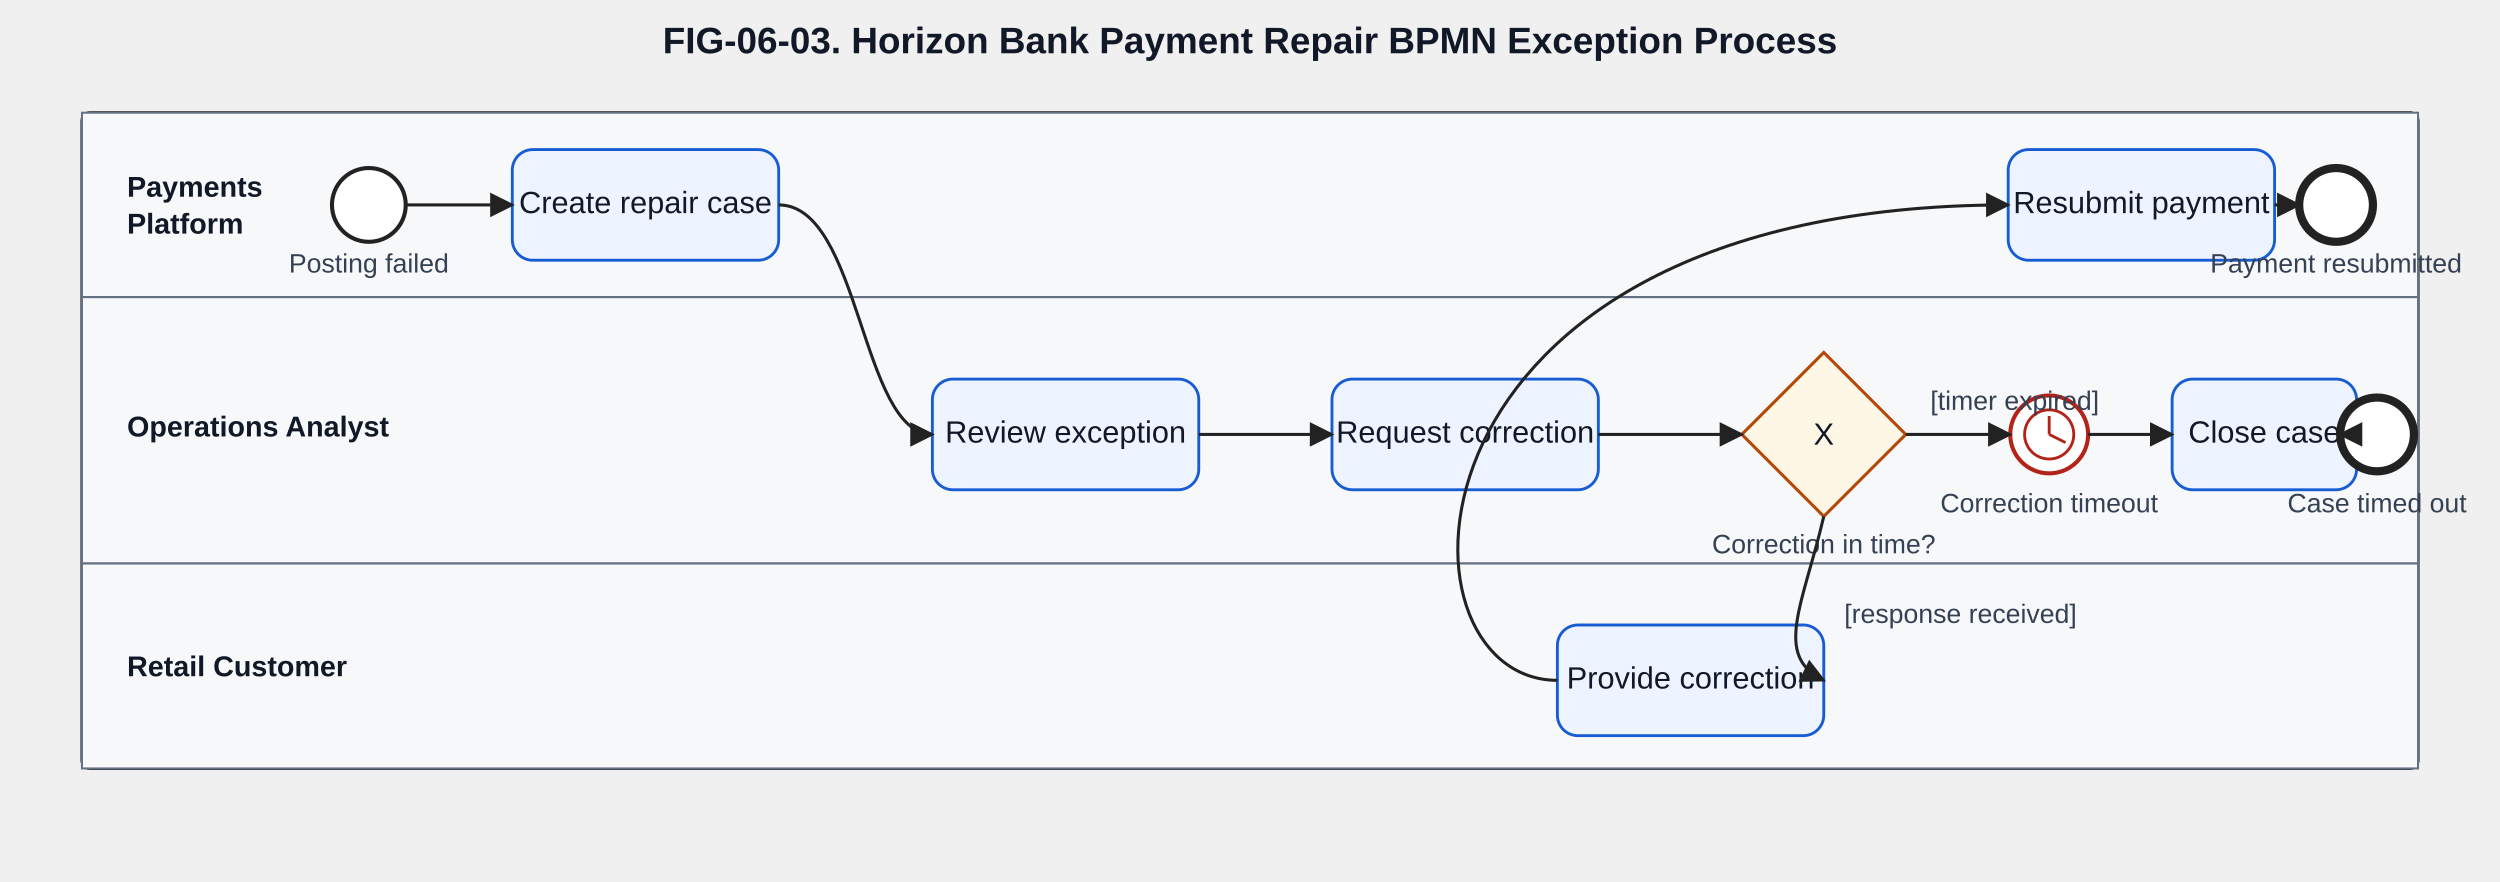
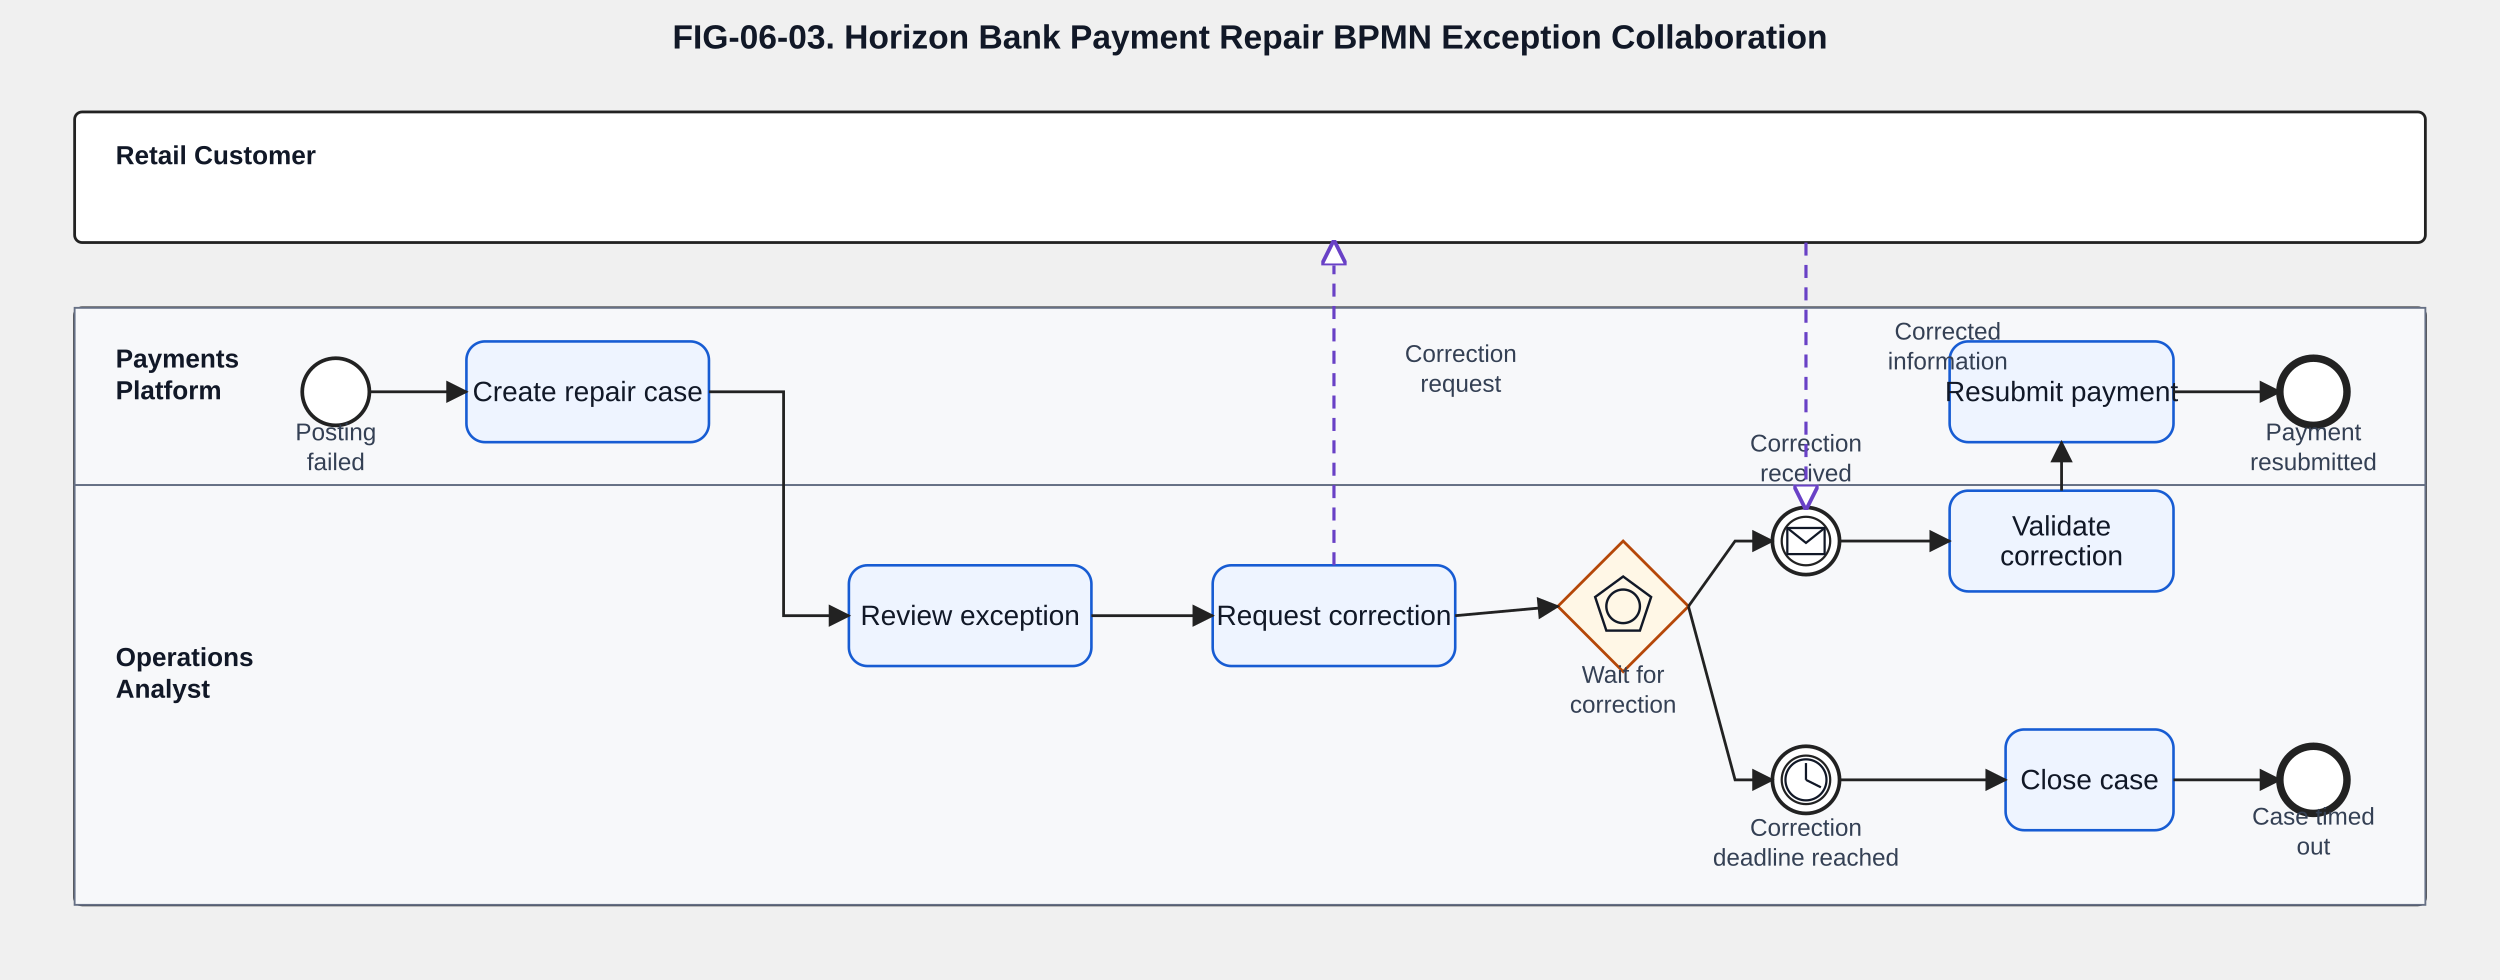
- <svg xmlns="http://www.w3.org/2000/svg" width="1220" height="430" viewBox="0 0 1220 430" role="img" aria-labelledby="title desc">
+ <svg xmlns="http://www.w3.org/2000/svg" width="1340" height="525" viewBox="0 0 1340 525" role="img" aria-labelledby="title desc">
  <defs>
    <marker id="arrow" viewBox="0 0 10 10" refX="9" refY="5" markerWidth="8" markerHeight="8" orient="auto-start-reverse">
      <path d="M 0 0 L 10 5 L 0 10 z" fill="#222" />
+     </marker>
+     <marker id="msgArrow" viewBox="0 0 10 10" refX="9" refY="5" markerWidth="8" markerHeight="8" orient="auto-start-reverse">
+       <path d="M 0 0 L 10 5 L 0 10 z" fill="#ffffff" stroke="#6941c6" stroke-width="1.5" />
    </marker>
    <style>
      .pool { fill:#ffffff; stroke:#222; stroke-width:1.5; }
      .lane { fill:#f7f8fa; stroke:#667085; stroke-width:1; }
      .task { fill:#eef4ff; stroke:#175cd3; stroke-width:1.4; }
      .event { fill:#ffffff; stroke:#222; stroke-width:2; }
+       .innerEvent { fill:none; stroke:#222; stroke-width:1.2; }
      .end { fill:#ffffff; stroke:#222; stroke-width:4; }
-       .timer { fill:#fff; stroke:#b42318; stroke-width:2; }
      .gateway { fill:#fff7e6; stroke:#b54708; stroke-width:1.5; }
      .flow { stroke:#222; stroke-width:1.5; fill:none; marker-end:url(#arrow); }
+       .message { stroke:#6941c6; stroke-width:1.7; stroke-dasharray:7 5; fill:none; marker-end:url(#msgArrow); }
      .label { font: 15px Arial, sans-serif; fill:#111827; }
      .small { font: 13px Arial, sans-serif; fill:#344054; }
      .title { font: bold 18px Arial, sans-serif; fill:#111827; }
-       .laneText { font: bold 14px Arial, sans-serif; fill:#111827; }
+       .poolText { font: bold 14px Arial, sans-serif; fill:#111827; }
+       .gatewayMarker { font: 16px Arial, sans-serif; fill:#111827; }
+       .eventMarker, .eventMarkerCircle { fill:none; stroke:#111827; stroke-width:1.3; }
+       .messageIcon { fill:#ffffff; stroke:#111827; stroke-width:1.2; }
+       .iconLine, .timerHand, .timerIcon { fill:none; stroke:#111827; stroke-width:1.2; }
    </style>
  </defs>
-   <text x="610" y="26" text-anchor="middle" class="title">FIG-06-03. Horizon Bank Payment Repair BPMN Exception Process</text>
-   <rect x="40" y="55" width="1140" height="320" rx="4" class="pool" />
-   <rect x="40" y="55" width="1140" height="90" class="lane" />
-   <rect x="40" y="145" width="1140" height="130" class="lane" />
-   <rect x="40" y="275" width="1140" height="100" class="lane" />
-   <text x="62" y="96" class="laneText">Payments</text>
-   <text x="62" y="114" class="laneText">Platform</text>
-   <text x="62" y="213" class="laneText">Operations Analyst</text>
-   <text x="62" y="330" class="laneText">Retail Customer</text>
-   <circle cx="180" cy="100" r="18" class="event" />
-   <text x="180" y="133" text-anchor="middle" class="small">Posting failed</text>
-   <rect x="250" y="73" width="130" height="54" rx="10" class="task" />
-   <text x="315" y="104" text-anchor="middle" class="label">Create repair case</text>
-   <rect x="455" y="185" width="130" height="54" rx="10" class="task" />
-   <text x="520" y="216" text-anchor="middle" class="label">Review exception</text>
-   <rect x="650" y="185" width="130" height="54" rx="10" class="task" />
-   <text x="715" y="216" text-anchor="middle" class="label">Request correction</text>
-   <polygon points="850,212 890,172 930,212 890,252" class="gateway" />
-   <text x="890" y="217" text-anchor="middle" class="label">X</text>
-   <text x="890" y="270" text-anchor="middle" class="small">Correction in time?</text>
-   <rect x="760" y="305" width="130" height="54" rx="10" class="task" />
-   <text x="825" y="336" text-anchor="middle" class="label">Provide correction</text>
-   <rect x="980" y="73" width="130" height="54" rx="10" class="task" />
-   <text x="1045" y="104" text-anchor="middle" class="label">Resubmit payment</text>
-   <circle cx="1140" cy="100" r="18" class="end" />
-   <text x="1140" y="133" text-anchor="middle" class="small">Payment resubmitted</text>
-   <circle cx="1000" cy="212" r="19" class="timer" />
-   <circle cx="1000" cy="212" r="12" fill="none" stroke="#b42318" stroke-width="1.4" />
-   <path d="M1000 212 L1000 203 M1000 212 L1008 216" stroke="#b42318" stroke-width="1.4" />
-   <text x="1000" y="250" text-anchor="middle" class="small">Correction timeout</text>
-   <rect x="1060" y="185" width="90" height="54" rx="10" class="task" />
-   <text x="1105" y="216" text-anchor="middle" class="label">Close case</text>
-   <circle cx="1160" cy="212" r="18" class="end" />
-   <text x="1160" y="250" text-anchor="middle" class="small">Case timed out</text>
-   <path d="M198 100 L250 100" class="flow" />
-   <path d="M380 100 C420 100 420 212 455 212" class="flow" />
-   <path d="M585 212 L650 212" class="flow" />
-   <path d="M780 212 L850 212" class="flow" />
-   <path d="M890 252 C880 295 865 320 890 332" class="flow" />
-   <text x="900" y="304" class="small">[response received]</text>
-   <path d="M760 332 C675 332 675 100 980 100" class="flow" />
-   <path d="M1110 100 L1122 100" class="flow" />
-   <path d="M930 212 L981 212" class="flow" />
-   <text x="942" y="200" class="small">[timer expired]</text>
-   <path d="M1019 212 L1060 212" class="flow" />
-   <path d="M1150 212 L1142 212" class="flow" />
+   <text x="670" y="26" text-anchor="middle" class="title">FIG-06-03. Horizon Bank Payment Repair BPMN Exception Collaboration</text>
+   <rect x="40" y="60" width="1260" height="70" rx="4" class="pool" />
+   <text x="62" y="88" text-anchor="start" class="poolText">Retail Customer</text>
+   <rect x="40" y="165" width="1260" height="320" rx="4" class="pool" />
+   <text x="62" y="318" text-anchor="start" class="poolText">Horizon Bank</text>
+   <rect x="40" y="165" width="1260" height="95" class="lane" />
+   <text x="62" y="197" text-anchor="start" class="poolText">Payments</text>
+   <text x="62" y="214" text-anchor="start" class="poolText">Platform</text>
+   <rect x="40" y="260" width="1260" height="225" class="lane" />
+   <text x="62" y="357" text-anchor="start" class="poolText">Operations</text>
+   <text x="62" y="374" text-anchor="start" class="poolText">Analyst</text>
+   <circle cx="180" cy="210" r="18" class="event" />
+   <text x="180" y="236" text-anchor="middle" class="small">Posting</text>
+   <text x="180" y="252" text-anchor="middle" class="small">failed</text>
+   <rect x="250" y="183" width="130" height="54" rx="10" class="task" />
+   <text x="315" y="215" text-anchor="middle" class="label">Create repair case</text>
+   <rect x="455" y="303" width="130" height="54" rx="10" class="task" />
+   <text x="520" y="335" text-anchor="middle" class="label">Review exception</text>
+   <rect x="650" y="303" width="130" height="54" rx="10" class="task" />
+   <text x="715" y="335" text-anchor="middle" class="label">Request correction</text>
+   <polygon points="870,290 905,325 870,360 835,325" class="gateway" />
+   <polygon points="870,309 885,320 879,338 861,338 855,320" class="eventMarker" />
+   <circle cx="870" cy="325" r="9" class="eventMarkerCircle" />
+   <text x="870" y="366" text-anchor="middle" class="small">Wait for</text>
+   <text x="870" y="382" text-anchor="middle" class="small">correction</text>
+   <circle cx="968" cy="290" r="18" class="event" />
+   <circle cx="968" cy="290" r="13" class="innerEvent" />
+   <rect x="958" y="283" width="20" height="14" class="messageIcon" />
+   <path d="M958 283 L968 291 L978 283" class="iconLine" />
+   <text x="968" y="242" text-anchor="middle" class="small">Correction</text>
+   <text x="968" y="258" text-anchor="middle" class="small">received</text>
+   <circle cx="968" cy="418" r="18" class="event" />
+   <circle cx="968" cy="418" r="13" class="innerEvent" />
+   <circle cx="968" cy="418" r="11" class="timerIcon" />
+   <path d="M968 418 L968 409 M968 418 L976 422" class="timerHand" />
+   <text x="968" y="448" text-anchor="middle" class="small">Correction</text>
+   <text x="968" y="464" text-anchor="middle" class="small">deadline reached</text>
+   <rect x="1045" y="263" width="120" height="54" rx="10" class="task" />
+   <text x="1105" y="287" text-anchor="middle" class="label">Validate</text>
+   <text x="1105" y="303" text-anchor="middle" class="label">correction</text>
+   <rect x="1045" y="183" width="120" height="54" rx="10" class="task" />
+   <text x="1105" y="215" text-anchor="middle" class="label">Resubmit payment</text>
+   <circle cx="1240" cy="210" r="18" class="end" />
+   <text x="1240" y="236" text-anchor="middle" class="small">Payment</text>
+   <text x="1240" y="252" text-anchor="middle" class="small">resubmitted</text>
+   <rect x="1075" y="391" width="90" height="54" rx="10" class="task" />
+   <text x="1120" y="423" text-anchor="middle" class="label">Close case</text>
+   <circle cx="1240" cy="418" r="18" class="end" />
+   <text x="1240" y="442" text-anchor="middle" class="small">Case timed</text>
+   <text x="1240" y="458" text-anchor="middle" class="small">out</text>
+   <path d="M198 210 L250 210" class="flow" />
+   <path d="M380 210 L420 210 L420 330 L455 330" class="flow" />
+   <path d="M585 330 L650 330" class="flow" />
+   <path d="M780 330 L835 325" class="flow" />
+   <path d="M905 325 L930 290 L950 290" class="flow" />
+   <path d="M905 325 L930 418 L950 418" class="flow" />
+   <path d="M986 290 L1045 290" class="flow" />
+   <path d="M1105 263 L1105 237" class="flow" />
+   <path d="M1165 210 L1222 210" class="flow" />
+   <path d="M986 418 L1075 418" class="flow" />
+   <path d="M1165 418 L1222 418" class="flow" />
+   <path d="M715 303 L715 130" class="message" />
+   <text x="783" y="194" text-anchor="middle" class="small">Correction</text>
+   <text x="783" y="210" text-anchor="middle" class="small">request</text>
+   <path d="M968 130 L968 272" class="message" />
+   <text x="1044" y="182" text-anchor="middle" class="small">Corrected</text>
+   <text x="1044" y="198" text-anchor="middle" class="small">information</text>
</svg>
